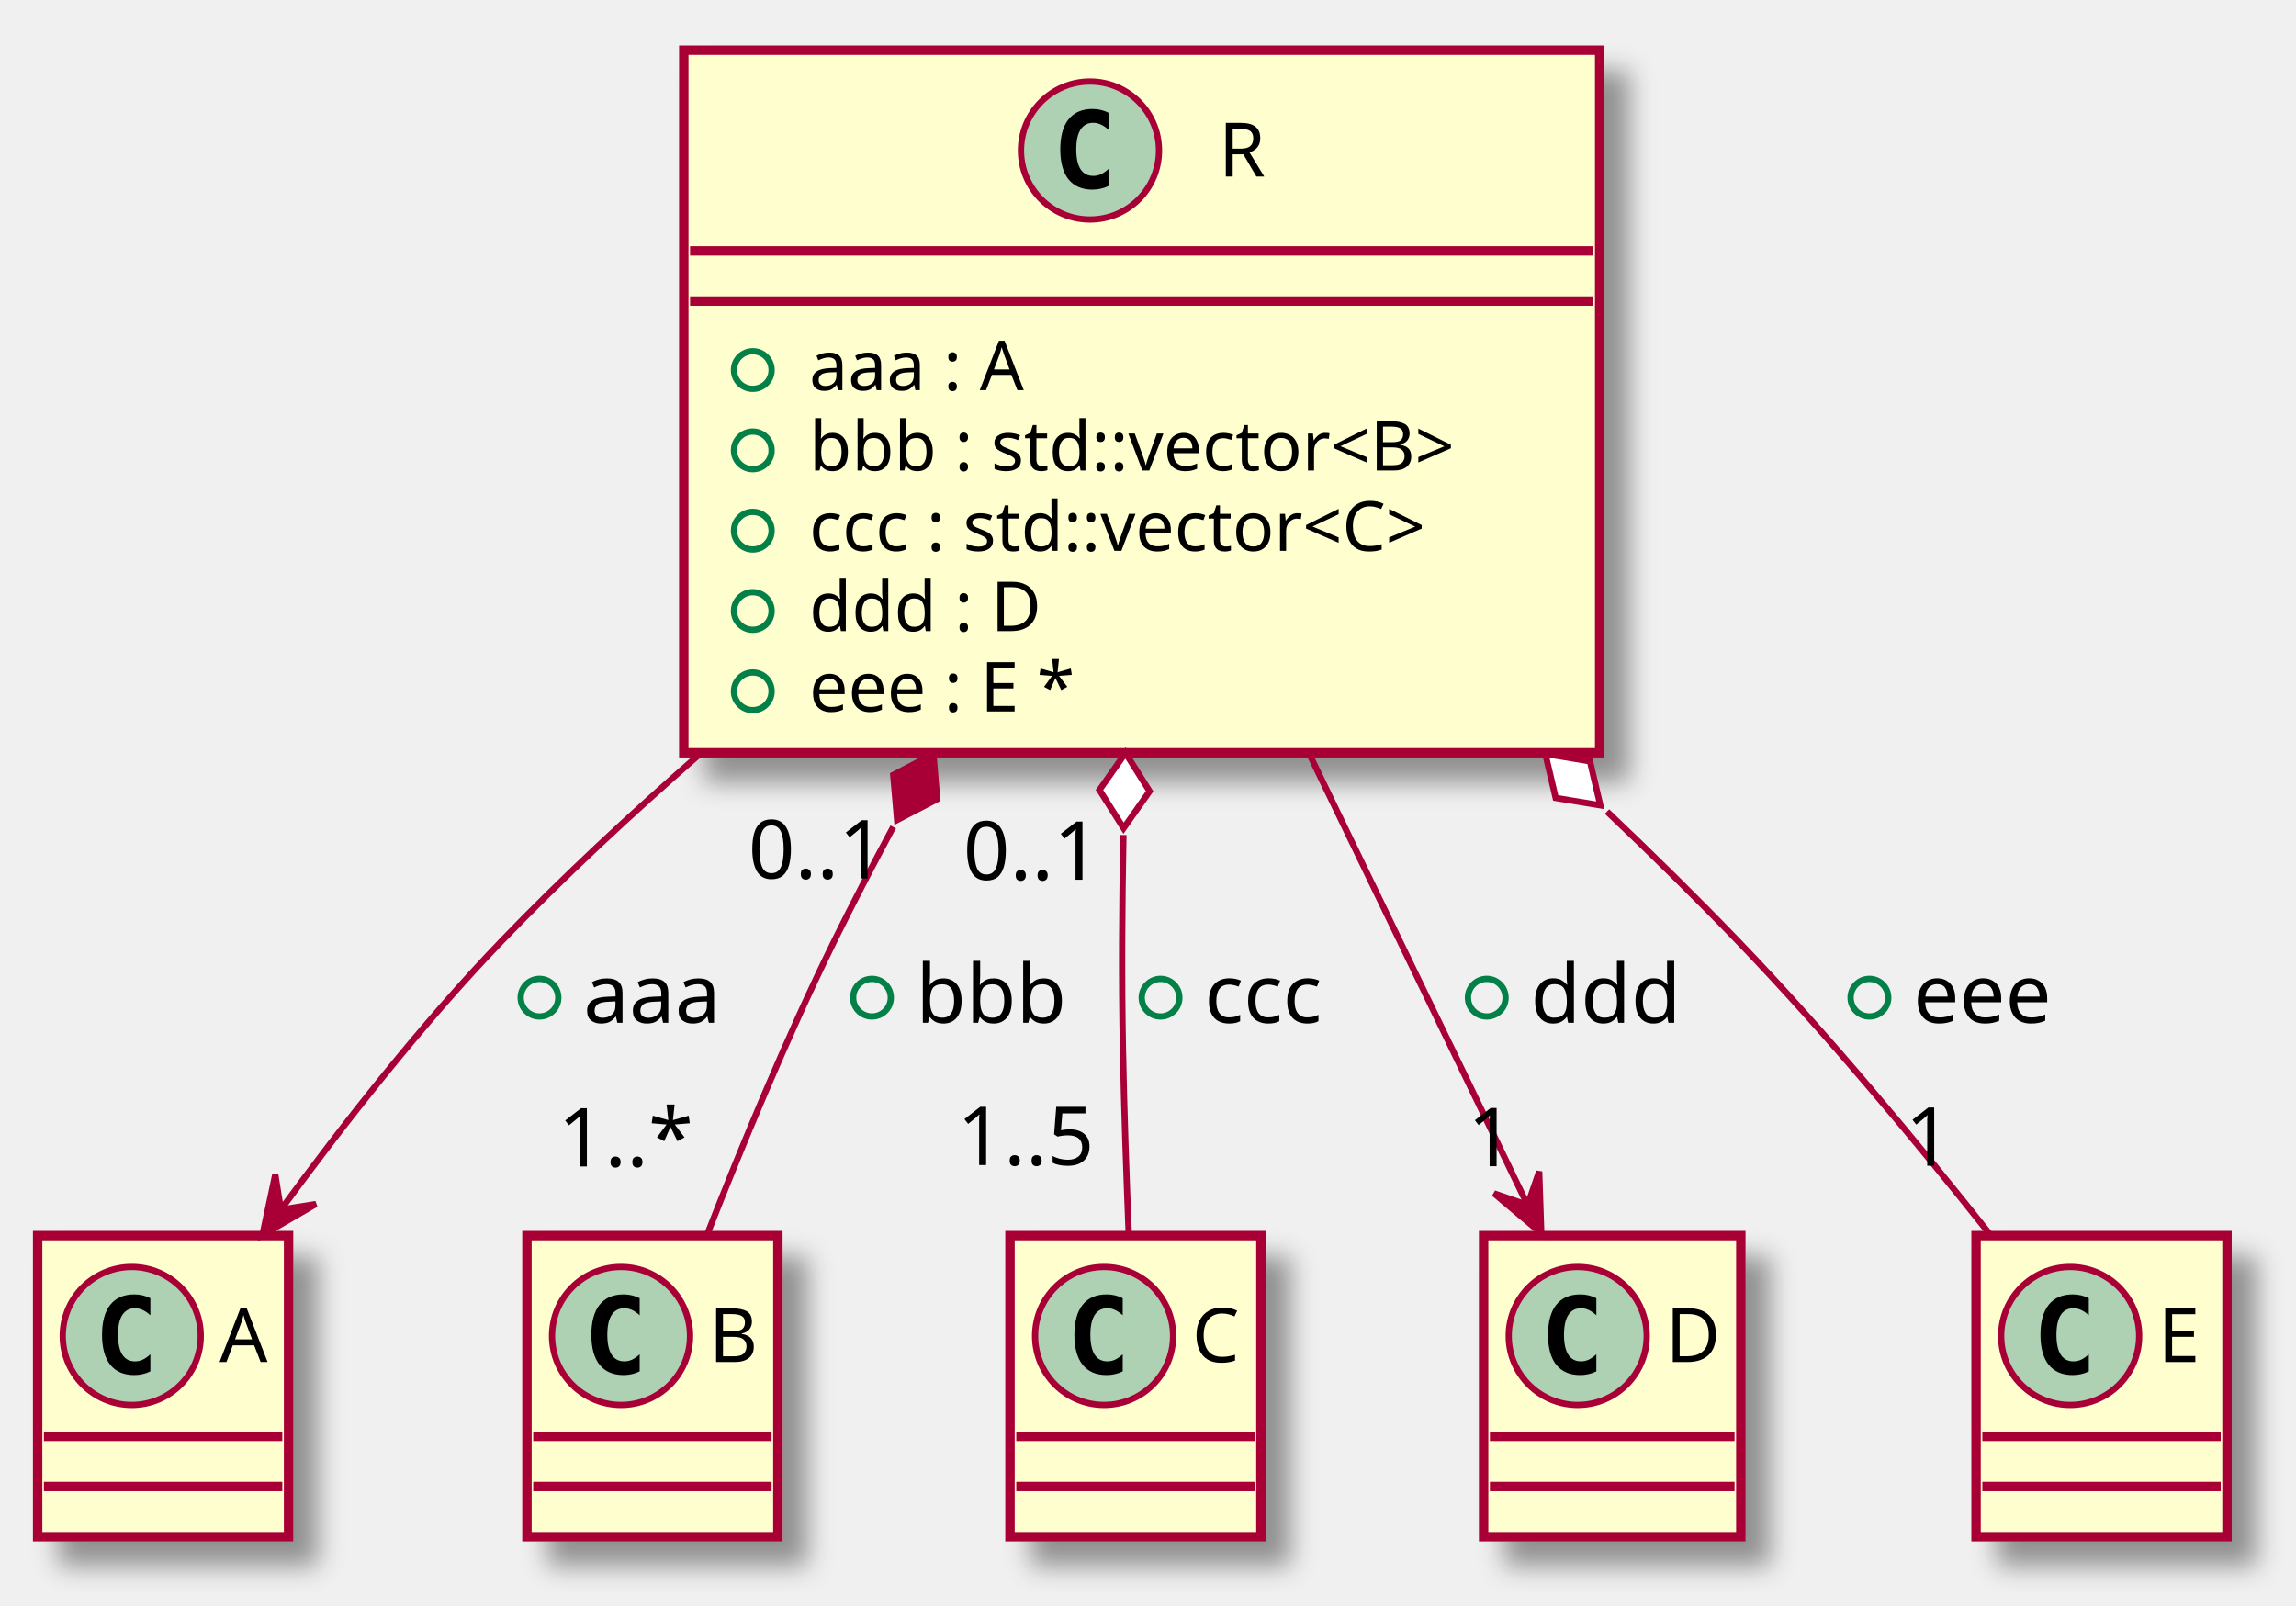
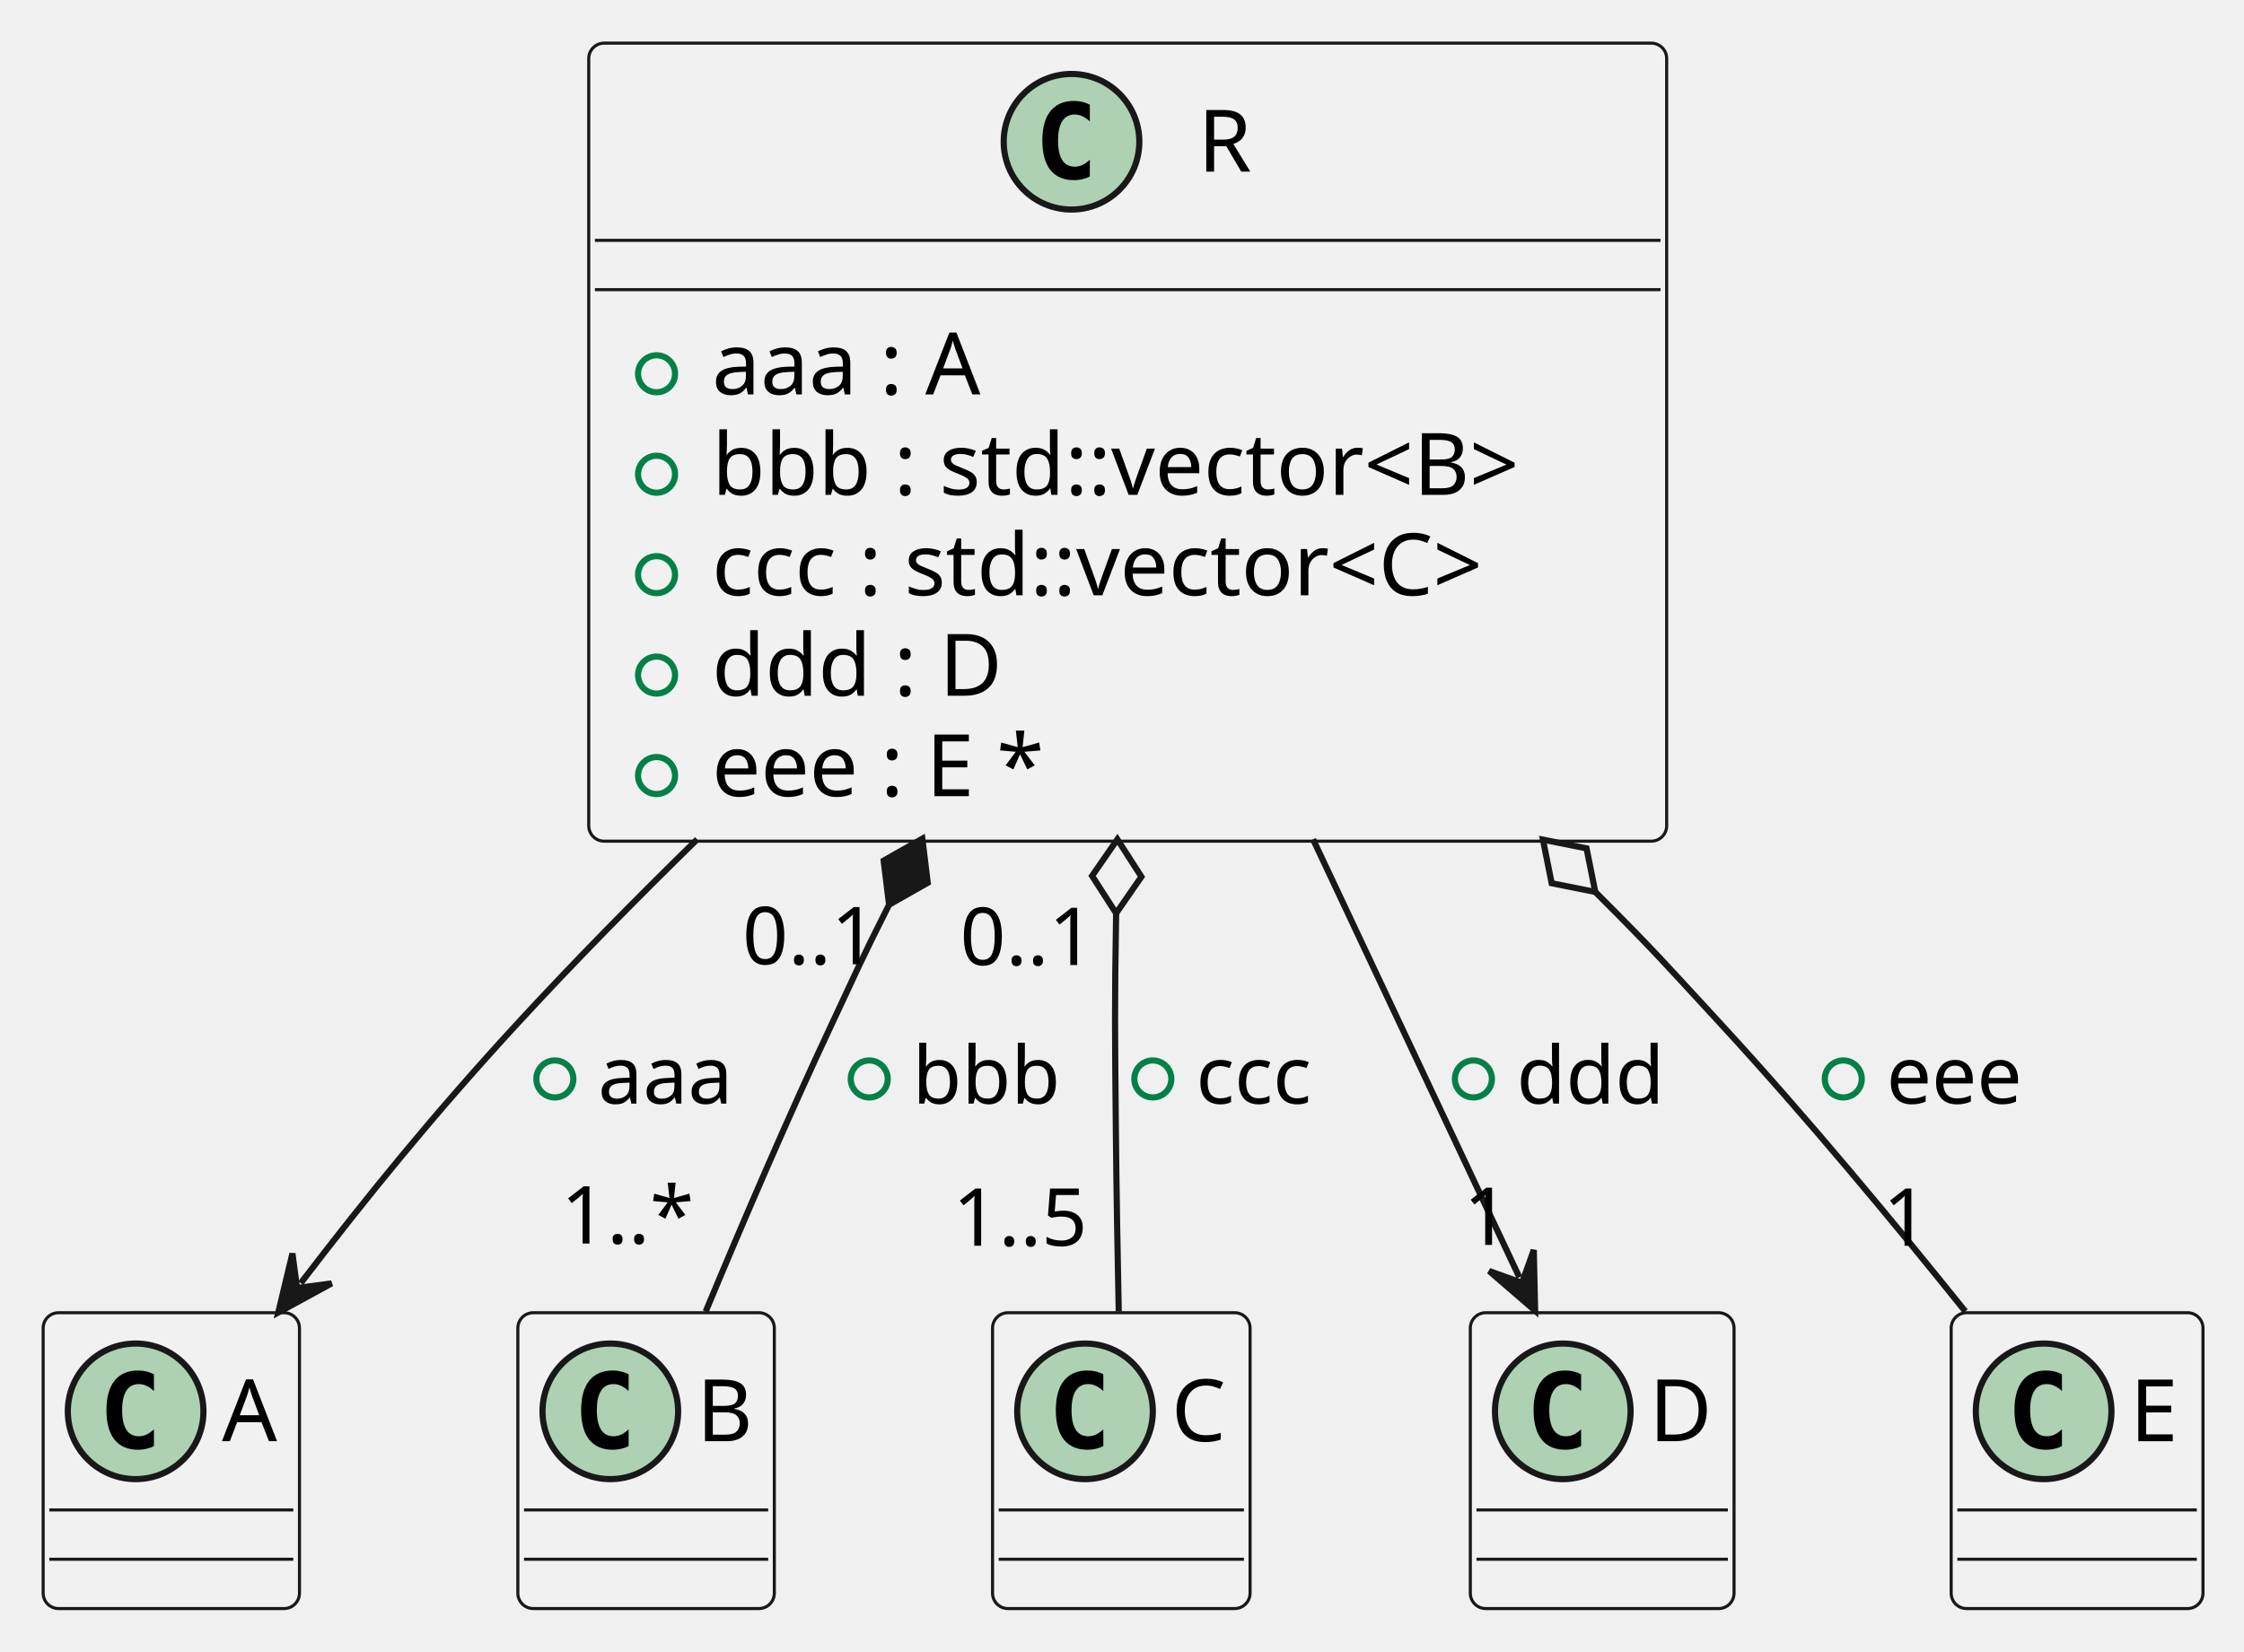
- <svg xmlns="http://www.w3.org/2000/svg" xmlns:xlink="http://www.w3.org/1999/xlink" contentScriptType="application/ecmascript" contentStyleType="text/css" height="256px" preserveAspectRatio="none" style="width:366px;height:256px;" version="1.1" viewBox="0 0 366 256" width="366px" zoomAndPan="magnify">
+ <svg xmlns="http://www.w3.org/2000/svg" xmlns:xlink="http://www.w3.org/1999/xlink" contentStyleType="text/css" height="268px" preserveAspectRatio="none" style="width:364px;height:268px;background:#FFFFFF;" version="1.1" viewBox="0 0 364 268" width="364px" zoomAndPan="magnify">
  <defs>
-     <filter height="300%" id="f1evol7uy3f6jk" width="300%" x="-1" y="-1">
-       <feGaussianBlur result="blurOut" stdDeviation="2.0" />
-       <feColorMatrix in="blurOut" result="blurOut2" type="matrix" values="0 0 0 0 0 0 0 0 0 0 0 0 0 0 0 0 0 0 .4 0" />
-       <feOffset dx="4.0" dy="4.0" in="blurOut2" result="blurOut3" />
-       <feBlend in="SourceGraphic" in2="blurOut3" mode="normal" />
-     </filter>
    <style type="text/css">a:hover { text-decoration: underline; }</style>
  </defs>
  <g>
-     <a href="https://github.com/bkryza/clang-uml/blob/e41b0da6776e43f4d4f0bb41619a04e152c35cb6/tests/t00030/t00030.cc#L7" target="_top" title="A" xlink:actuate="onRequest" xlink:href="https://github.com/bkryza/clang-uml/blob/e41b0da6776e43f4d4f0bb41619a04e152c35cb6/tests/t00030/t00030.cc#L7" xlink:show="new" xlink:title="A" xlink:type="simple">
-       <rect fill="#FEFECE" filter="url(#f1evol7uy3f6jk)" height="48" id="C_0000518155878140115392" style="stroke: #A80036; stroke-width: 1.5;" width="40" x="6" y="197" />
-       <ellipse cx="21" cy="213" fill="#ADD1B2" rx="11" ry="11" style="stroke: #A80036; stroke-width: 1.0;" />
-       <path d="M23.969,218.641 Q23.391,218.938 22.75,219.078 Q22.109,219.234 21.406,219.234 Q18.906,219.234 17.578,217.594 Q16.266,215.938 16.266,212.812 Q16.266,209.688 17.578,208.031 Q18.906,206.375 21.406,206.375 Q22.109,206.375 22.75,206.531 Q23.406,206.688 23.969,206.984 L23.969,209.703 Q23.344,209.125 22.75,208.859 Q22.156,208.578 21.531,208.578 Q20.188,208.578 19.5,209.656 Q18.812,210.719 18.812,212.812 Q18.812,214.906 19.5,215.984 Q20.188,217.047 21.531,217.047 Q22.156,217.047 22.75,216.781 Q23.344,216.5 23.969,215.922 L23.969,218.641 Z " />
-       <text fill="#000000" font-family="sans-serif" font-size="12" lengthAdjust="spacingAndGlyphs" textLength="8" x="35" y="217.154">A</text>
-       <line style="stroke: #A80036; stroke-width: 1.5;" x1="7" x2="45" y1="229" y2="229" />
-       <line style="stroke: #A80036; stroke-width: 1.5;" x1="7" x2="45" y1="237" y2="237" />
+     <a href="https://github.com/bkryza/clang-uml/blob/1aecadc20ec85d3e8b9d6199a45c6d1034411a29/tests/t00030/t00030.cc#L7" target="_top" title="A" xlink:actuate="onRequest" xlink:href="https://github.com/bkryza/clang-uml/blob/1aecadc20ec85d3e8b9d6199a45c6d1034411a29/tests/t00030/t00030.cc#L7" xlink:show="new" xlink:title="A" xlink:type="simple">
+       <g id="elem_C_0000518155878140115392">
+         <rect codeLine="2" fill="#F1F1F1" height="48" id="C_0000518155878140115392" rx="2.5" ry="2.5" style="stroke:#181818;stroke-width:0.5;" width="41.577" x="7" y="213" />
+         <ellipse cx="22" cy="229" fill="#ADD1B2" rx="11" ry="11" style="stroke:#181818;stroke-width:1.0;" />
+         <path d="M24.969,234.641 Q24.391,234.938 23.75,235.078 Q23.109,235.234 22.406,235.234 Q19.906,235.234 18.578,233.594 Q17.266,231.938 17.266,228.812 Q17.266,225.688 18.578,224.031 Q19.906,222.375 22.406,222.375 Q23.109,222.375 23.75,222.531 Q24.406,222.688 24.969,222.984 L24.969,225.703 Q24.344,225.125 23.75,224.859 Q23.156,224.578 22.531,224.578 Q21.188,224.578 20.5,225.656 Q19.812,226.719 19.812,228.812 Q19.812,230.906 20.5,231.984 Q21.188,233.047 22.531,233.047 Q23.156,233.047 23.75,232.781 Q24.344,232.5 24.969,231.922 L24.969,234.641 Z " fill="#000000" />
+         <text fill="#000000" font-family="sans-serif" font-size="14" lengthAdjust="spacing" textLength="9.577" x="36" y="233.847">A</text>
+         <line style="stroke:#181818;stroke-width:0.5;" x1="8" x2="47.577" y1="245" y2="245" />
+         <line style="stroke:#181818;stroke-width:0.5;" x1="8" x2="47.577" y1="253" y2="253" />
+       </g>
    </a>
-     <a href="https://github.com/bkryza/clang-uml/blob/e41b0da6776e43f4d4f0bb41619a04e152c35cb6/tests/t00030/t00030.cc#L9" target="_top" title="B" xlink:actuate="onRequest" xlink:href="https://github.com/bkryza/clang-uml/blob/e41b0da6776e43f4d4f0bb41619a04e152c35cb6/tests/t00030/t00030.cc#L9" xlink:show="new" xlink:title="B" xlink:type="simple">
-       <rect fill="#FEFECE" filter="url(#f1evol7uy3f6jk)" height="48" id="C_0001255385584849778459" style="stroke: #A80036; stroke-width: 1.5;" width="40" x="84" y="197" />
-       <ellipse cx="99" cy="213" fill="#ADD1B2" rx="11" ry="11" style="stroke: #A80036; stroke-width: 1.0;" />
-       <path d="M101.969,218.641 Q101.391,218.938 100.75,219.078 Q100.109,219.234 99.406,219.234 Q96.906,219.234 95.578,217.594 Q94.266,215.938 94.266,212.812 Q94.266,209.688 95.578,208.031 Q96.906,206.375 99.406,206.375 Q100.109,206.375 100.75,206.531 Q101.406,206.688 101.969,206.984 L101.969,209.703 Q101.344,209.125 100.75,208.859 Q100.156,208.578 99.531,208.578 Q98.188,208.578 97.5,209.656 Q96.812,210.719 96.812,212.812 Q96.812,214.906 97.5,215.984 Q98.188,217.047 99.531,217.047 Q100.156,217.047 100.75,216.781 Q101.344,216.5 101.969,215.922 L101.969,218.641 Z " />
-       <text fill="#000000" font-family="sans-serif" font-size="12" lengthAdjust="spacingAndGlyphs" textLength="8" x="113" y="217.154">B</text>
-       <line style="stroke: #A80036; stroke-width: 1.5;" x1="85" x2="123" y1="229" y2="229" />
-       <line style="stroke: #A80036; stroke-width: 1.5;" x1="85" x2="123" y1="237" y2="237" />
+     <a href="https://github.com/bkryza/clang-uml/blob/1aecadc20ec85d3e8b9d6199a45c6d1034411a29/tests/t00030/t00030.cc#L9" target="_top" title="B" xlink:actuate="onRequest" xlink:href="https://github.com/bkryza/clang-uml/blob/1aecadc20ec85d3e8b9d6199a45c6d1034411a29/tests/t00030/t00030.cc#L9" xlink:show="new" xlink:title="B" xlink:type="simple">
+       <g id="elem_C_0001255385584849778459">
+         <rect codeLine="6" fill="#F1F1F1" height="48" id="C_0001255385584849778459" rx="2.5" ry="2.5" style="stroke:#181818;stroke-width:0.5;" width="41.605" x="84" y="213" />
+         <ellipse cx="99" cy="229" fill="#ADD1B2" rx="11" ry="11" style="stroke:#181818;stroke-width:1.0;" />
+         <path d="M101.969,234.641 Q101.391,234.938 100.75,235.078 Q100.109,235.234 99.406,235.234 Q96.906,235.234 95.578,233.594 Q94.266,231.938 94.266,228.812 Q94.266,225.688 95.578,224.031 Q96.906,222.375 99.406,222.375 Q100.109,222.375 100.75,222.531 Q101.406,222.688 101.969,222.984 L101.969,225.703 Q101.344,225.125 100.75,224.859 Q100.156,224.578 99.531,224.578 Q98.188,224.578 97.5,225.656 Q96.812,226.719 96.812,228.812 Q96.812,230.906 97.5,231.984 Q98.188,233.047 99.531,233.047 Q100.156,233.047 100.75,232.781 Q101.344,232.5 101.969,231.922 L101.969,234.641 Z " fill="#000000" />
+         <text fill="#000000" font-family="sans-serif" font-size="14" lengthAdjust="spacing" textLength="9.604" x="113" y="233.847">B</text>
+         <line style="stroke:#181818;stroke-width:0.5;" x1="85" x2="124.605" y1="245" y2="245" />
+         <line style="stroke:#181818;stroke-width:0.5;" x1="85" x2="124.605" y1="253" y2="253" />
+       </g>
    </a>
-     <a href="https://github.com/bkryza/clang-uml/blob/e41b0da6776e43f4d4f0bb41619a04e152c35cb6/tests/t00030/t00030.cc#L11" target="_top" title="C" xlink:actuate="onRequest" xlink:href="https://github.com/bkryza/clang-uml/blob/e41b0da6776e43f4d4f0bb41619a04e152c35cb6/tests/t00030/t00030.cc#L11" xlink:show="new" xlink:title="C" xlink:type="simple">
-       <rect fill="#FEFECE" filter="url(#f1evol7uy3f6jk)" height="48" id="C_0013212459188461299198" style="stroke: #A80036; stroke-width: 1.5;" width="40" x="161" y="197" />
-       <ellipse cx="176" cy="213" fill="#ADD1B2" rx="11" ry="11" style="stroke: #A80036; stroke-width: 1.0;" />
-       <path d="M178.969,218.641 Q178.391,218.938 177.75,219.078 Q177.109,219.234 176.406,219.234 Q173.906,219.234 172.578,217.594 Q171.266,215.938 171.266,212.812 Q171.266,209.688 172.578,208.031 Q173.906,206.375 176.406,206.375 Q177.109,206.375 177.75,206.531 Q178.406,206.688 178.969,206.984 L178.969,209.703 Q178.344,209.125 177.75,208.859 Q177.156,208.578 176.531,208.578 Q175.188,208.578 174.5,209.656 Q173.812,210.719 173.812,212.812 Q173.812,214.906 174.5,215.984 Q175.188,217.047 176.531,217.047 Q177.156,217.047 177.75,216.781 Q178.344,216.5 178.969,215.922 L178.969,218.641 Z " />
-       <text fill="#000000" font-family="sans-serif" font-size="12" lengthAdjust="spacingAndGlyphs" textLength="8" x="190" y="217.154">C</text>
-       <line style="stroke: #A80036; stroke-width: 1.5;" x1="162" x2="200" y1="229" y2="229" />
-       <line style="stroke: #A80036; stroke-width: 1.5;" x1="162" x2="200" y1="237" y2="237" />
+     <a href="https://github.com/bkryza/clang-uml/blob/1aecadc20ec85d3e8b9d6199a45c6d1034411a29/tests/t00030/t00030.cc#L11" target="_top" title="C" xlink:actuate="onRequest" xlink:href="https://github.com/bkryza/clang-uml/blob/1aecadc20ec85d3e8b9d6199a45c6d1034411a29/tests/t00030/t00030.cc#L11" xlink:show="new" xlink:title="C" xlink:type="simple">
+       <g id="elem_C_0013212459188461299198">
+         <rect codeLine="10" fill="#F1F1F1" height="48" id="C_0013212459188461299198" rx="2.5" ry="2.5" style="stroke:#181818;stroke-width:0.5;" width="41.775" x="161" y="213" />
+         <ellipse cx="176" cy="229" fill="#ADD1B2" rx="11" ry="11" style="stroke:#181818;stroke-width:1.0;" />
+         <path d="M178.969,234.641 Q178.391,234.938 177.75,235.078 Q177.109,235.234 176.406,235.234 Q173.906,235.234 172.578,233.594 Q171.266,231.938 171.266,228.812 Q171.266,225.688 172.578,224.031 Q173.906,222.375 176.406,222.375 Q177.109,222.375 177.75,222.531 Q178.406,222.688 178.969,222.984 L178.969,225.703 Q178.344,225.125 177.75,224.859 Q177.156,224.578 176.531,224.578 Q175.188,224.578 174.5,225.656 Q173.812,226.719 173.812,228.812 Q173.812,230.906 174.5,231.984 Q175.188,233.047 176.531,233.047 Q177.156,233.047 177.75,232.781 Q178.344,232.5 178.969,231.922 L178.969,234.641 Z " fill="#000000" />
+         <text fill="#000000" font-family="sans-serif" font-size="14" lengthAdjust="spacing" textLength="9.775" x="190" y="233.847">C</text>
+         <line style="stroke:#181818;stroke-width:0.5;" x1="162" x2="201.775" y1="245" y2="245" />
+         <line style="stroke:#181818;stroke-width:0.5;" x1="162" x2="201.775" y1="253" y2="253" />
+       </g>
    </a>
-     <a href="https://github.com/bkryza/clang-uml/blob/e41b0da6776e43f4d4f0bb41619a04e152c35cb6/tests/t00030/t00030.cc#L13" target="_top" title="D" xlink:actuate="onRequest" xlink:href="https://github.com/bkryza/clang-uml/blob/e41b0da6776e43f4d4f0bb41619a04e152c35cb6/tests/t00030/t00030.cc#L13" xlink:show="new" xlink:title="D" xlink:type="simple">
-       <rect fill="#FEFECE" filter="url(#f1evol7uy3f6jk)" height="48" id="C_0008718248582018097265" style="stroke: #A80036; stroke-width: 1.5;" width="41" x="236.5" y="197" />
-       <ellipse cx="251.5" cy="213" fill="#ADD1B2" rx="11" ry="11" style="stroke: #A80036; stroke-width: 1.0;" />
-       <path d="M254.469,218.641 Q253.891,218.938 253.25,219.078 Q252.609,219.234 251.906,219.234 Q249.406,219.234 248.078,217.594 Q246.766,215.938 246.766,212.812 Q246.766,209.688 248.078,208.031 Q249.406,206.375 251.906,206.375 Q252.609,206.375 253.25,206.531 Q253.906,206.688 254.469,206.984 L254.469,209.703 Q253.844,209.125 253.25,208.859 Q252.656,208.578 252.031,208.578 Q250.688,208.578 250,209.656 Q249.312,210.719 249.312,212.812 Q249.312,214.906 250,215.984 Q250.688,217.047 252.031,217.047 Q252.656,217.047 253.25,216.781 Q253.844,216.5 254.469,215.922 L254.469,218.641 Z " />
-       <text fill="#000000" font-family="sans-serif" font-size="12" lengthAdjust="spacingAndGlyphs" textLength="9" x="265.5" y="217.154">D</text>
-       <line style="stroke: #A80036; stroke-width: 1.5;" x1="237.5" x2="276.5" y1="229" y2="229" />
-       <line style="stroke: #A80036; stroke-width: 1.5;" x1="237.5" x2="276.5" y1="237" y2="237" />
+     <a href="https://github.com/bkryza/clang-uml/blob/1aecadc20ec85d3e8b9d6199a45c6d1034411a29/tests/t00030/t00030.cc#L13" target="_top" title="D" xlink:actuate="onRequest" xlink:href="https://github.com/bkryza/clang-uml/blob/1aecadc20ec85d3e8b9d6199a45c6d1034411a29/tests/t00030/t00030.cc#L13" xlink:show="new" xlink:title="D" xlink:type="simple">
+       <g id="elem_C_0008718248582018097265">
+         <rect codeLine="14" fill="#F1F1F1" height="48" id="C_0008718248582018097265" rx="2.5" ry="2.5" style="stroke:#181818;stroke-width:0.5;" width="42.78" x="238.5" y="213" />
+         <ellipse cx="253.5" cy="229" fill="#ADD1B2" rx="11" ry="11" style="stroke:#181818;stroke-width:1.0;" />
+         <path d="M256.469,234.641 Q255.891,234.938 255.25,235.078 Q254.609,235.234 253.906,235.234 Q251.406,235.234 250.078,233.594 Q248.766,231.938 248.766,228.812 Q248.766,225.688 250.078,224.031 Q251.406,222.375 253.906,222.375 Q254.609,222.375 255.25,222.531 Q255.906,222.688 256.469,222.984 L256.469,225.703 Q255.844,225.125 255.25,224.859 Q254.656,224.578 254.031,224.578 Q252.688,224.578 252,225.656 Q251.312,226.719 251.312,228.812 Q251.312,230.906 252,231.984 Q252.688,233.047 254.031,233.047 Q254.656,233.047 255.25,232.781 Q255.844,232.5 256.469,231.922 L256.469,234.641 Z " fill="#000000" />
+         <text fill="#000000" font-family="sans-serif" font-size="14" lengthAdjust="spacing" textLength="10.78" x="267.5" y="233.847">D</text>
+         <line style="stroke:#181818;stroke-width:0.5;" x1="239.5" x2="280.28" y1="245" y2="245" />
+         <line style="stroke:#181818;stroke-width:0.5;" x1="239.5" x2="280.28" y1="253" y2="253" />
+       </g>
    </a>
-     <a href="https://github.com/bkryza/clang-uml/blob/e41b0da6776e43f4d4f0bb41619a04e152c35cb6/tests/t00030/t00030.cc#L15" target="_top" title="E" xlink:actuate="onRequest" xlink:href="https://github.com/bkryza/clang-uml/blob/e41b0da6776e43f4d4f0bb41619a04e152c35cb6/tests/t00030/t00030.cc#L15" xlink:show="new" xlink:title="E" xlink:type="simple">
-       <rect fill="#FEFECE" filter="url(#f1evol7uy3f6jk)" height="48" id="C_0003407717135048436859" style="stroke: #A80036; stroke-width: 1.5;" width="40" x="315" y="197" />
-       <ellipse cx="330" cy="213" fill="#ADD1B2" rx="11" ry="11" style="stroke: #A80036; stroke-width: 1.0;" />
-       <path d="M332.969,218.641 Q332.391,218.938 331.75,219.078 Q331.109,219.234 330.406,219.234 Q327.906,219.234 326.578,217.594 Q325.266,215.938 325.266,212.812 Q325.266,209.688 326.578,208.031 Q327.906,206.375 330.406,206.375 Q331.109,206.375 331.75,206.531 Q332.406,206.688 332.969,206.984 L332.969,209.703 Q332.344,209.125 331.75,208.859 Q331.156,208.578 330.531,208.578 Q329.188,208.578 328.5,209.656 Q327.812,210.719 327.812,212.812 Q327.812,214.906 328.5,215.984 Q329.188,217.047 330.531,217.047 Q331.156,217.047 331.75,216.781 Q332.344,216.5 332.969,215.922 L332.969,218.641 Z " />
-       <text fill="#000000" font-family="sans-serif" font-size="12" lengthAdjust="spacingAndGlyphs" textLength="8" x="344" y="217.154">E</text>
-       <line style="stroke: #A80036; stroke-width: 1.5;" x1="316" x2="354" y1="229" y2="229" />
-       <line style="stroke: #A80036; stroke-width: 1.5;" x1="316" x2="354" y1="237" y2="237" />
+     <a href="https://github.com/bkryza/clang-uml/blob/1aecadc20ec85d3e8b9d6199a45c6d1034411a29/tests/t00030/t00030.cc#L15" target="_top" title="E" xlink:actuate="onRequest" xlink:href="https://github.com/bkryza/clang-uml/blob/1aecadc20ec85d3e8b9d6199a45c6d1034411a29/tests/t00030/t00030.cc#L15" xlink:show="new" xlink:title="E" xlink:type="simple">
+       <g id="elem_C_0003407717135048436859">
+         <rect codeLine="18" fill="#F1F1F1" height="48" id="C_0003407717135048436859" rx="2.5" ry="2.5" style="stroke:#181818;stroke-width:0.5;" width="40.846" x="316.5" y="213" />
+         <ellipse cx="331.5" cy="229" fill="#ADD1B2" rx="11" ry="11" style="stroke:#181818;stroke-width:1.0;" />
+         <path d="M334.469,234.641 Q333.891,234.938 333.25,235.078 Q332.609,235.234 331.906,235.234 Q329.406,235.234 328.078,233.594 Q326.766,231.938 326.766,228.812 Q326.766,225.688 328.078,224.031 Q329.406,222.375 331.906,222.375 Q332.609,222.375 333.25,222.531 Q333.906,222.688 334.469,222.984 L334.469,225.703 Q333.844,225.125 333.25,224.859 Q332.656,224.578 332.031,224.578 Q330.688,224.578 330,225.656 Q329.312,226.719 329.312,228.812 Q329.312,230.906 330,231.984 Q330.688,233.047 332.031,233.047 Q332.656,233.047 333.25,232.781 Q333.844,232.5 334.469,231.922 L334.469,234.641 Z " fill="#000000" />
+         <text fill="#000000" font-family="sans-serif" font-size="14" lengthAdjust="spacing" textLength="8.846" x="345.5" y="233.847">E</text>
+         <line style="stroke:#181818;stroke-width:0.5;" x1="317.5" x2="356.346" y1="245" y2="245" />
+         <line style="stroke:#181818;stroke-width:0.5;" x1="317.5" x2="356.346" y1="253" y2="253" />
+       </g>
    </a>
-     <a href="https://github.com/bkryza/clang-uml/blob/e41b0da6776e43f4d4f0bb41619a04e152c35cb6/tests/t00030/t00030.cc#L17" target="_top" title="R" xlink:actuate="onRequest" xlink:href="https://github.com/bkryza/clang-uml/blob/e41b0da6776e43f4d4f0bb41619a04e152c35cb6/tests/t00030/t00030.cc#L17" xlink:show="new" xlink:title="R" xlink:type="simple">
-       <rect fill="#FEFECE" filter="url(#f1evol7uy3f6jk)" height="112.023" id="C_0002107749887523848735" style="stroke: #A80036; stroke-width: 1.5;" width="146" x="109" y="8" />
-       <ellipse cx="173.75" cy="24" fill="#ADD1B2" rx="11" ry="11" style="stroke: #A80036; stroke-width: 1.0;" />
-       <path d="M176.719,29.641 Q176.141,29.938 175.5,30.078 Q174.859,30.234 174.156,30.234 Q171.656,30.234 170.328,28.594 Q169.016,26.938 169.016,23.812 Q169.016,20.688 170.328,19.031 Q171.656,17.375 174.156,17.375 Q174.859,17.375 175.5,17.531 Q176.156,17.688 176.719,17.984 L176.719,20.703 Q176.094,20.125 175.5,19.859 Q174.906,19.578 174.281,19.578 Q172.938,19.578 172.25,20.656 Q171.562,21.719 171.562,23.812 Q171.562,25.906 172.25,26.984 Q172.938,28.047 174.281,28.047 Q174.906,28.047 175.5,27.781 Q176.094,27.5 176.719,26.922 L176.719,29.641 Z " />
-       <text fill="#000000" font-family="sans-serif" font-size="12" lengthAdjust="spacingAndGlyphs" textLength="8" x="194.25" y="28.154">R</text>
-       <line style="stroke: #A80036; stroke-width: 1.5;" x1="110" x2="254" y1="40" y2="40" />
-       <line style="stroke: #A80036; stroke-width: 1.5;" x1="110" x2="254" y1="48" y2="48" />
+     <a href="https://github.com/bkryza/clang-uml/blob/1aecadc20ec85d3e8b9d6199a45c6d1034411a29/tests/t00030/t00030.cc#L17" target="_top" title="R" xlink:actuate="onRequest" xlink:href="https://github.com/bkryza/clang-uml/blob/1aecadc20ec85d3e8b9d6199a45c6d1034411a29/tests/t00030/t00030.cc#L17" xlink:show="new" xlink:title="R" xlink:type="simple">
+       <g id="elem_C_0002107749887523848735">
+         <rect codeLine="22" fill="#F1F1F1" height="129.484" id="C_0002107749887523848735" rx="2.5" ry="2.5" style="stroke:#181818;stroke-width:0.5;" width="174.852" x="95.5" y="7" />
+         <ellipse cx="173.812" cy="23" fill="#ADD1B2" rx="11" ry="11" style="stroke:#181818;stroke-width:1.0;" />
+         <path d="M176.781,28.641 Q176.203,28.938 175.562,29.078 Q174.922,29.234 174.219,29.234 Q171.719,29.234 170.391,27.594 Q169.078,25.938 169.078,22.812 Q169.078,19.688 170.391,18.031 Q171.719,16.375 174.219,16.375 Q174.922,16.375 175.562,16.531 Q176.219,16.688 176.781,16.984 L176.781,19.703 Q176.156,19.125 175.562,18.859 Q174.969,18.578 174.344,18.578 Q173,18.578 172.312,19.656 Q171.625,20.719 171.625,22.812 Q171.625,24.906 172.312,25.984 Q173,27.047 174.344,27.047 Q174.969,27.047 175.562,26.781 Q176.156,26.5 176.781,25.922 L176.781,28.641 Z " fill="#000000" />
+         <text fill="#000000" font-family="sans-serif" font-size="14" lengthAdjust="spacing" textLength="9.727" x="194.312" y="27.847">R</text>
+         <line style="stroke:#181818;stroke-width:0.5;" x1="96.5" x2="269.353" y1="39" y2="39" />
+         <line style="stroke:#181818;stroke-width:0.5;" x1="96.5" x2="269.353" y1="47" y2="47" />
+         <a href="https://github.com/bkryza/clang-uml/blob/1aecadc20ec85d3e8b9d6199a45c6d1034411a29/tests/t00030/t00030.cc#L19" target="_top" title="aaa" xlink:actuate="onRequest" xlink:href="https://github.com/bkryza/clang-uml/blob/1aecadc20ec85d3e8b9d6199a45c6d1034411a29/tests/t00030/t00030.cc#L19" xlink:show="new" xlink:title="aaa" xlink:type="simple">
+           <rect fill="#F1F1F1" height="10" style="stroke:none;stroke-width:1.0;" width="20" x="101.5" y="55.648" />
+           <ellipse cx="106.5" cy="60.648" fill="none" rx="3" ry="3" style="stroke:#038048;stroke-width:1.0;" />
+         </a>
+         <a href="https://github.com/bkryza/clang-uml/blob/1aecadc20ec85d3e8b9d6199a45c6d1034411a29/tests/t00030/t00030.cc#L19" target="_top" title="aaa" xlink:actuate="onRequest" xlink:href="https://github.com/bkryza/clang-uml/blob/1aecadc20ec85d3e8b9d6199a45c6d1034411a29/tests/t00030/t00030.cc#L19" xlink:show="new" xlink:title="aaa" xlink:type="simple">
+           <text fill="#000000" font-family="sans-serif" font-size="14" lengthAdjust="spacing" textLength="48.932" x="115.5" y="63.995">aaa : A</text>
+         </a>
+         <a href="https://github.com/bkryza/clang-uml/blob/1aecadc20ec85d3e8b9d6199a45c6d1034411a29/tests/t00030/t00030.cc#L22" target="_top" title="bbb" xlink:actuate="onRequest" xlink:href="https://github.com/bkryza/clang-uml/blob/1aecadc20ec85d3e8b9d6199a45c6d1034411a29/tests/t00030/t00030.cc#L22" xlink:show="new" xlink:title="bbb" xlink:type="simple">
+           <rect fill="#F1F1F1" height="10" style="stroke:none;stroke-width:1.0;" width="20" x="101.5" y="71.945" />
+           <ellipse cx="106.5" cy="76.945" fill="none" rx="3" ry="3" style="stroke:#038048;stroke-width:1.0;" />
+         </a>
+         <a href="https://github.com/bkryza/clang-uml/blob/1aecadc20ec85d3e8b9d6199a45c6d1034411a29/tests/t00030/t00030.cc#L22" target="_top" title="bbb" xlink:actuate="onRequest" xlink:href="https://github.com/bkryza/clang-uml/blob/1aecadc20ec85d3e8b9d6199a45c6d1034411a29/tests/t00030/t00030.cc#L22" xlink:show="new" xlink:title="bbb" xlink:type="simple">
+           <text fill="#000000" font-family="sans-serif" font-size="14" lengthAdjust="spacing" textLength="148.852" x="115.5" y="80.292">bbb : std::vector&lt;B&gt;</text>
+         </a>
+         <a href="https://github.com/bkryza/clang-uml/blob/1aecadc20ec85d3e8b9d6199a45c6d1034411a29/tests/t00030/t00030.cc#L25" target="_top" title="ccc" xlink:actuate="onRequest" xlink:href="https://github.com/bkryza/clang-uml/blob/1aecadc20ec85d3e8b9d6199a45c6d1034411a29/tests/t00030/t00030.cc#L25" xlink:show="new" xlink:title="ccc" xlink:type="simple">
+           <rect fill="#F1F1F1" height="10" style="stroke:none;stroke-width:1.0;" width="20" x="101.5" y="88.242" />
+           <ellipse cx="106.5" cy="93.242" fill="none" rx="3" ry="3" style="stroke:#038048;stroke-width:1.0;" />
+         </a>
+         <a href="https://github.com/bkryza/clang-uml/blob/1aecadc20ec85d3e8b9d6199a45c6d1034411a29/tests/t00030/t00030.cc#L25" target="_top" title="ccc" xlink:actuate="onRequest" xlink:href="https://github.com/bkryza/clang-uml/blob/1aecadc20ec85d3e8b9d6199a45c6d1034411a29/tests/t00030/t00030.cc#L25" xlink:show="new" xlink:title="ccc" xlink:type="simple">
+           <text fill="#000000" font-family="sans-serif" font-size="14" lengthAdjust="spacing" textLength="145.455" x="115.5" y="96.589">ccc : std::vector&lt;C&gt;</text>
+         </a>
+         <a href="https://github.com/bkryza/clang-uml/blob/1aecadc20ec85d3e8b9d6199a45c6d1034411a29/tests/t00030/t00030.cc#L28" target="_top" title="ddd" xlink:actuate="onRequest" xlink:href="https://github.com/bkryza/clang-uml/blob/1aecadc20ec85d3e8b9d6199a45c6d1034411a29/tests/t00030/t00030.cc#L28" xlink:show="new" xlink:title="ddd" xlink:type="simple">
+           <rect fill="#F1F1F1" height="10" style="stroke:none;stroke-width:1.0;" width="20" x="101.5" y="104.539" />
+           <ellipse cx="106.5" cy="109.539" fill="none" rx="3" ry="3" style="stroke:#038048;stroke-width:1.0;" />
+         </a>
+         <a href="https://github.com/bkryza/clang-uml/blob/1aecadc20ec85d3e8b9d6199a45c6d1034411a29/tests/t00030/t00030.cc#L28" target="_top" title="ddd" xlink:actuate="onRequest" xlink:href="https://github.com/bkryza/clang-uml/blob/1aecadc20ec85d3e8b9d6199a45c6d1034411a29/tests/t00030/t00030.cc#L28" xlink:show="new" xlink:title="ddd" xlink:type="simple">
+           <text fill="#000000" font-family="sans-serif" font-size="14" lengthAdjust="spacing" textLength="51.058" x="115.5" y="112.886">ddd : D</text>
+         </a>
+         <a href="https://github.com/bkryza/clang-uml/blob/1aecadc20ec85d3e8b9d6199a45c6d1034411a29/tests/t00030/t00030.cc#L31" target="_top" title="eee" xlink:actuate="onRequest" xlink:href="https://github.com/bkryza/clang-uml/blob/1aecadc20ec85d3e8b9d6199a45c6d1034411a29/tests/t00030/t00030.cc#L31" xlink:show="new" xlink:title="eee" xlink:type="simple">
+           <rect fill="#F1F1F1" height="10" style="stroke:none;stroke-width:1.0;" width="20" x="101.5" y="120.836" />
+           <ellipse cx="106.5" cy="125.836" fill="none" rx="3" ry="3" style="stroke:#038048;stroke-width:1.0;" />
+         </a>
+         <a href="https://github.com/bkryza/clang-uml/blob/1aecadc20ec85d3e8b9d6199a45c6d1034411a29/tests/t00030/t00030.cc#L31" target="_top" title="eee" xlink:actuate="onRequest" xlink:href="https://github.com/bkryza/clang-uml/blob/1aecadc20ec85d3e8b9d6199a45c6d1034411a29/tests/t00030/t00030.cc#L31" xlink:show="new" xlink:title="eee" xlink:type="simple">
+           <text fill="#000000" font-family="sans-serif" font-size="14" lengthAdjust="spacing" textLength="59.753" x="115.5" y="129.183">eee : E *</text>
+         </a>
+       </g>
    </a>
-     <a href="https://github.com/bkryza/clang-uml/blob/e41b0da6776e43f4d4f0bb41619a04e152c35cb6/tests/t00030/t00030.cc#L19" target="_top" title="aaa" xlink:actuate="onRequest" xlink:href="https://github.com/bkryza/clang-uml/blob/e41b0da6776e43f4d4f0bb41619a04e152c35cb6/tests/t00030/t00030.cc#L19" xlink:show="new" xlink:title="aaa" xlink:type="simple">
-       <rect fill="#FEFECE" height="10" style="stroke: none; stroke-width: 1.0;" width="20" x="115" y="54" />
-       <ellipse cx="120" cy="59" fill="none" rx="3" ry="3" style="stroke: #038048; stroke-width: 1.0;" />
-     </a>
-     <a href="https://github.com/bkryza/clang-uml/blob/e41b0da6776e43f4d4f0bb41619a04e152c35cb6/tests/t00030/t00030.cc#L19" target="_top" title="aaa" xlink:actuate="onRequest" xlink:href="https://github.com/bkryza/clang-uml/blob/e41b0da6776e43f4d4f0bb41619a04e152c35cb6/tests/t00030/t00030.cc#L19" xlink:show="new" xlink:title="aaa" xlink:type="simple">
-       <text fill="#000000" font-family="sans-serif" font-size="11" lengthAdjust="spacingAndGlyphs" textLength="40" x="129" y="62.21">aaa : A</text>
-     </a>
-     <a href="https://github.com/bkryza/clang-uml/blob/e41b0da6776e43f4d4f0bb41619a04e152c35cb6/tests/t00030/t00030.cc#L22" target="_top" title="bbb" xlink:actuate="onRequest" xlink:href="https://github.com/bkryza/clang-uml/blob/e41b0da6776e43f4d4f0bb41619a04e152c35cb6/tests/t00030/t00030.cc#L22" xlink:show="new" xlink:title="bbb" xlink:type="simple">
-       <rect fill="#FEFECE" height="10" style="stroke: none; stroke-width: 1.0;" width="20" x="115" y="66.805" />
-       <ellipse cx="120" cy="71.805" fill="none" rx="3" ry="3" style="stroke: #038048; stroke-width: 1.0;" />
-     </a>
-     <a href="https://github.com/bkryza/clang-uml/blob/e41b0da6776e43f4d4f0bb41619a04e152c35cb6/tests/t00030/t00030.cc#L22" target="_top" title="bbb" xlink:actuate="onRequest" xlink:href="https://github.com/bkryza/clang-uml/blob/e41b0da6776e43f4d4f0bb41619a04e152c35cb6/tests/t00030/t00030.cc#L22" xlink:show="new" xlink:title="bbb" xlink:type="simple">
-       <text fill="#000000" font-family="sans-serif" font-size="11" lengthAdjust="spacingAndGlyphs" textLength="120" x="129" y="75.015">bbb : std::vector&lt;B&gt;</text>
-     </a>
-     <a href="https://github.com/bkryza/clang-uml/blob/e41b0da6776e43f4d4f0bb41619a04e152c35cb6/tests/t00030/t00030.cc#L25" target="_top" title="ccc" xlink:actuate="onRequest" xlink:href="https://github.com/bkryza/clang-uml/blob/e41b0da6776e43f4d4f0bb41619a04e152c35cb6/tests/t00030/t00030.cc#L25" xlink:show="new" xlink:title="ccc" xlink:type="simple">
-       <rect fill="#FEFECE" height="10" style="stroke: none; stroke-width: 1.0;" width="20" x="115" y="79.609" />
-       <ellipse cx="120" cy="84.609" fill="none" rx="3" ry="3" style="stroke: #038048; stroke-width: 1.0;" />
-     </a>
-     <a href="https://github.com/bkryza/clang-uml/blob/e41b0da6776e43f4d4f0bb41619a04e152c35cb6/tests/t00030/t00030.cc#L25" target="_top" title="ccc" xlink:actuate="onRequest" xlink:href="https://github.com/bkryza/clang-uml/blob/e41b0da6776e43f4d4f0bb41619a04e152c35cb6/tests/t00030/t00030.cc#L25" xlink:show="new" xlink:title="ccc" xlink:type="simple">
-       <text fill="#000000" font-family="sans-serif" font-size="11" lengthAdjust="spacingAndGlyphs" textLength="117" x="129" y="87.82">ccc : std::vector&lt;C&gt;</text>
-     </a>
-     <a href="https://github.com/bkryza/clang-uml/blob/e41b0da6776e43f4d4f0bb41619a04e152c35cb6/tests/t00030/t00030.cc#L28" target="_top" title="ddd" xlink:actuate="onRequest" xlink:href="https://github.com/bkryza/clang-uml/blob/e41b0da6776e43f4d4f0bb41619a04e152c35cb6/tests/t00030/t00030.cc#L28" xlink:show="new" xlink:title="ddd" xlink:type="simple">
-       <rect fill="#FEFECE" height="10" style="stroke: none; stroke-width: 1.0;" width="20" x="115" y="92.414" />
-       <ellipse cx="120" cy="97.414" fill="none" rx="3" ry="3" style="stroke: #038048; stroke-width: 1.0;" />
-     </a>
-     <a href="https://github.com/bkryza/clang-uml/blob/e41b0da6776e43f4d4f0bb41619a04e152c35cb6/tests/t00030/t00030.cc#L28" target="_top" title="ddd" xlink:actuate="onRequest" xlink:href="https://github.com/bkryza/clang-uml/blob/e41b0da6776e43f4d4f0bb41619a04e152c35cb6/tests/t00030/t00030.cc#L28" xlink:show="new" xlink:title="ddd" xlink:type="simple">
-       <text fill="#000000" font-family="sans-serif" font-size="11" lengthAdjust="spacingAndGlyphs" textLength="41" x="129" y="100.624">ddd : D</text>
-     </a>
-     <a href="https://github.com/bkryza/clang-uml/blob/e41b0da6776e43f4d4f0bb41619a04e152c35cb6/tests/t00030/t00030.cc#L31" target="_top" title="eee" xlink:actuate="onRequest" xlink:href="https://github.com/bkryza/clang-uml/blob/e41b0da6776e43f4d4f0bb41619a04e152c35cb6/tests/t00030/t00030.cc#L31" xlink:show="new" xlink:title="eee" xlink:type="simple">
-       <rect fill="#FEFECE" height="10" style="stroke: none; stroke-width: 1.0;" width="20" x="115" y="105.219" />
-       <ellipse cx="120" cy="110.219" fill="none" rx="3" ry="3" style="stroke: #038048; stroke-width: 1.0;" />
-     </a>
-     <a href="https://github.com/bkryza/clang-uml/blob/e41b0da6776e43f4d4f0bb41619a04e152c35cb6/tests/t00030/t00030.cc#L31" target="_top" title="eee" xlink:actuate="onRequest" xlink:href="https://github.com/bkryza/clang-uml/blob/e41b0da6776e43f4d4f0bb41619a04e152c35cb6/tests/t00030/t00030.cc#L31" xlink:show="new" xlink:title="eee" xlink:type="simple">
-       <text fill="#000000" font-family="sans-serif" font-size="11" lengthAdjust="spacingAndGlyphs" textLength="50" x="129" y="113.429">eee : E *</text>
-     </a>
-     <path d="M111.59,120.19 C100.65,129.74 89.75,139.87 80,150 C67.26,163.23 54.64,179.38 44.8,192.83 " fill="none" id="C_0002107749887523848735-&gt;C_0000518155878140115392" style="stroke: #A80036; stroke-width: 1.0;" />
-     <polygon fill="#A80036" points="41.84,196.91,50.359,191.968,44.773,192.861,43.88,187.275,41.84,196.91" style="stroke: #A80036; stroke-width: 1.0;" />
-     <ellipse cx="86" cy="159.066" fill="none" rx="3" ry="3" style="stroke: #038048; stroke-width: 1.0;" />
-     <text fill="#000000" font-family="sans-serif" font-size="13" lengthAdjust="spacingAndGlyphs" textLength="24" x="93" y="163.067">aaa</text>
-     <path d="M142.39,131.84 C139.12,137.93 135.94,144.04 133,150 C125.44,165.34 118.08,183.15 112.67,196.97 " fill="none" id="C_0002107749887523848735&lt;-C_0001255385584849778459" style="stroke: #A80036; stroke-width: 1.0;" />
-     <polygon fill="#A80036" points="148.79,120.22,142.393,123.549,143.006,130.734,149.403,127.405,148.79,120.22" style="stroke: #A80036; stroke-width: 1.0;" />
-     <ellipse cx="139" cy="159.066" fill="none" rx="3" ry="3" style="stroke: #038048; stroke-width: 1.0;" />
-     <text fill="#000000" font-family="sans-serif" font-size="13" lengthAdjust="spacingAndGlyphs" textLength="24" x="146" y="163.067">bbb</text>
-     <text fill="#000000" font-family="sans-serif" font-size="13" lengthAdjust="spacingAndGlyphs" textLength="24" x="119.28" y="140.059">0..1</text>
-     <text fill="#000000" font-family="sans-serif" font-size="13" lengthAdjust="spacingAndGlyphs" textLength="23" x="88.945" y="185.974">1..*</text>
-     <path d="M179.08,133.13 C178.86,144.44 178.79,156.05 179,167 C179.18,176.76 179.56,187.52 179.93,196.79 " fill="none" id="C_0002107749887523848735&lt;-C_0013212459188461299198" style="stroke: #A80036; stroke-width: 1.0;" />
-     <polygon fill="#FFFFFF" points="179.41,120.05,175.26,125.947,179.107,132.046,183.257,126.149,179.41,120.05" style="stroke: #A80036; stroke-width: 1.0;" />
-     <ellipse cx="185" cy="159.066" fill="none" rx="3" ry="3" style="stroke: #038048; stroke-width: 1.0;" />
-     <text fill="#000000" font-family="sans-serif" font-size="13" lengthAdjust="spacingAndGlyphs" textLength="21" x="192" y="163.067">ccc</text>
-     <text fill="#000000" font-family="sans-serif" font-size="13" lengthAdjust="spacingAndGlyphs" textLength="24" x="153.541" y="140.266">0..1</text>
-     <text fill="#000000" font-family="sans-serif" font-size="13" lengthAdjust="spacingAndGlyphs" textLength="24" x="152.581" y="185.748">1..5</text>
-     <path d="M208.65,120.08 C220.43,144.41 233.76,171.96 243.43,191.97 " fill="none" id="C_0002107749887523848735-&gt;C_0008718248582018097265" style="stroke: #A80036; stroke-width: 1.0;" />
-     <polygon fill="#A80036" points="245.69,196.62,245.356,186.777,243.506,192.123,238.16,190.272,245.69,196.62" style="stroke: #A80036; stroke-width: 1.0;" />
-     <ellipse cx="237" cy="159.066" fill="none" rx="3" ry="3" style="stroke: #038048; stroke-width: 1.0;" />
-     <text fill="#000000" font-family="sans-serif" font-size="13" lengthAdjust="spacingAndGlyphs" textLength="24" x="244" y="163.067">ddd</text>
-     <text fill="#000000" font-family="sans-serif" font-size="13" lengthAdjust="spacingAndGlyphs" textLength="8" x="233.958" y="185.932">1</text>
-     <path d="M256.17,129.39 C263.35,136.2 270.4,143.15 277,150 C291.34,164.89 306.19,182.88 317.28,196.88 " fill="none" id="C_0002107749887523848735&lt;-C_0003407717135048436859" style="stroke: #A80036; stroke-width: 1.0;" />
-     <polygon fill="#FFFFFF" points="246.34,120.2,247.989,127.22,255.104,128.397,253.454,121.377,246.34,120.2" style="stroke: #A80036; stroke-width: 1.0;" />
-     <ellipse cx="298" cy="159.066" fill="none" rx="3" ry="3" style="stroke: #038048; stroke-width: 1.0;" />
-     <text fill="#000000" font-family="sans-serif" font-size="13" lengthAdjust="spacingAndGlyphs" textLength="24" x="305" y="163.067">eee</text>
-     <text fill="#000000" font-family="sans-serif" font-size="13" lengthAdjust="spacingAndGlyphs" textLength="8" x="303.714" y="185.861">1</text>
+     <g id="link_C_0002107749887523848735_C_0000518155878140115392">
+       <path codeLine="30" d="M113.09,136.19 C103.1,145.96 93.13,156.09 84,166 C70.19,181 59.497,194.206 48.787,208.196 " fill="none" id="C_0002107749887523848735-to-C_0000518155878140115392" style="stroke:#181818;stroke-width:1.0;" />
+       <polygon fill="#181818" points="45.14,212.96,53.787,208.245,48.179,208.99,47.435,203.382,45.14,212.96" style="stroke:#181818;stroke-width:1.0;" />
+       <ellipse cx="90" cy="175.066" fill="none" rx="3" ry="3" style="stroke:#038048;stroke-width:1.0;" />
+       <text fill="#000000" font-family="sans-serif" font-size="13" lengthAdjust="spacing" textLength="23.899" x="97" y="179.067">aaa</text>
+     </g>
+     <g id="link_C_0002107749887523848735_C_0001255385584849778459">
+       <path codeLine="31" d="M144.218,146.8 C139.208,156.76 139.58,156.26 135,166 C127.74,181.43 120.18,199.09 114.47,212.81 " fill="none" id="C_0002107749887523848735-backto-C_0001255385584849778459" style="stroke:#181818;stroke-width:1.0;" />
+       <polygon fill="#181818" points="149.61,136.08,143.34,139.643,144.218,146.8,150.487,143.238,149.61,136.08" style="stroke:#181818;stroke-width:1.0;" />
+       <ellipse cx="141" cy="175.066" fill="none" rx="3" ry="3" style="stroke:#038048;stroke-width:1.0;" />
+       <text fill="#000000" font-family="sans-serif" font-size="13" lengthAdjust="spacing" textLength="24.756" x="148" y="179.067">bbb</text>
+       <text fill="#000000" font-family="sans-serif" font-size="13" lengthAdjust="spacing" textLength="24.807" x="120.417" y="156.461">0..1</text>
+       <text fill="#000000" font-family="sans-serif" font-size="13" lengthAdjust="spacing" textLength="23.036" x="91.005" y="201.773">1..*</text>
+     </g>
+     <g id="link_C_0002107749887523848735_C_0013212459188461299198">
+       <path codeLine="32" d="M181.047,148.188 C180.786,163.518 180.86,167.84 181,183 C181.09,192.75 181.28,203.52 181.47,212.78 " fill="none" id="C_0002107749887523848735-backto-C_0013212459188461299198" style="stroke:#181818;stroke-width:1.0;" />
+       <polygon fill="none" points="181.25,136.19,177.149,142.121,181.047,148.188,185.148,142.257,181.25,136.19" style="stroke:#181818;stroke-width:1.0;" />
+       <ellipse cx="187" cy="175.066" fill="none" rx="3" ry="3" style="stroke:#038048;stroke-width:1.0;" />
+       <text fill="#000000" font-family="sans-serif" font-size="13" lengthAdjust="spacing" textLength="21.442" x="194" y="179.067">ccc</text>
+       <text fill="#000000" font-family="sans-serif" font-size="13" lengthAdjust="spacing" textLength="24.807" x="155.715" y="156.583">0..1</text>
+       <text fill="#000000" font-family="sans-serif" font-size="13" lengthAdjust="spacing" textLength="24.807" x="154.542" y="202.131">1..5</text>
+     </g>
+     <g id="link_C_0002107749887523848735_C_0008718248582018097265">
+       <path codeLine="33" d="M212.99,136.18 C225.66,163.08 237.064,187.302 246.454,207.242 " fill="none" id="C_0002107749887523848735-to-C_0008718248582018097265" style="stroke:#181818;stroke-width:1.0;" />
+       <polygon fill="#181818" points="249.01,212.67,248.794,202.823,246.88,208.147,241.557,206.232,249.01,212.67" style="stroke:#181818;stroke-width:1.0;" />
+       <ellipse cx="239" cy="175.066" fill="none" rx="3" ry="3" style="stroke:#038048;stroke-width:1.0;" />
+       <text fill="#000000" font-family="sans-serif" font-size="13" lengthAdjust="spacing" textLength="24.756" x="246" y="179.067">ddd</text>
+       <text fill="#000000" font-family="sans-serif" font-size="13" lengthAdjust="spacing" textLength="8.271" x="237.416" y="201.994">1</text>
+     </g>
+     <g id="link_C_0002107749887523848735_C_0003407717135048436859">
+       <path codeLine="34" d="M258.77,144.721 C268.58,154.521 269.93,156.17 279,166 C292.91,181.08 307.65,198.89 318.79,212.78 " fill="none" id="C_0002107749887523848735-backto-C_0003407717135048436859" style="stroke:#181818;stroke-width:1.0;" />
+       <polygon fill="none" points="250.28,136.24,251.698,143.31,258.77,144.721,257.352,137.651,250.28,136.24" style="stroke:#181818;stroke-width:1.0;" />
+       <ellipse cx="299" cy="175.066" fill="none" rx="3" ry="3" style="stroke:#038048;stroke-width:1.0;" />
+       <text fill="#000000" font-family="sans-serif" font-size="13" lengthAdjust="spacing" textLength="23.994" x="306" y="179.067">eee</text>
+       <text fill="#000000" font-family="sans-serif" font-size="13" lengthAdjust="spacing" textLength="8.271" x="305.428" y="202.131">1</text>
+     </g>
  </g>
</svg>
